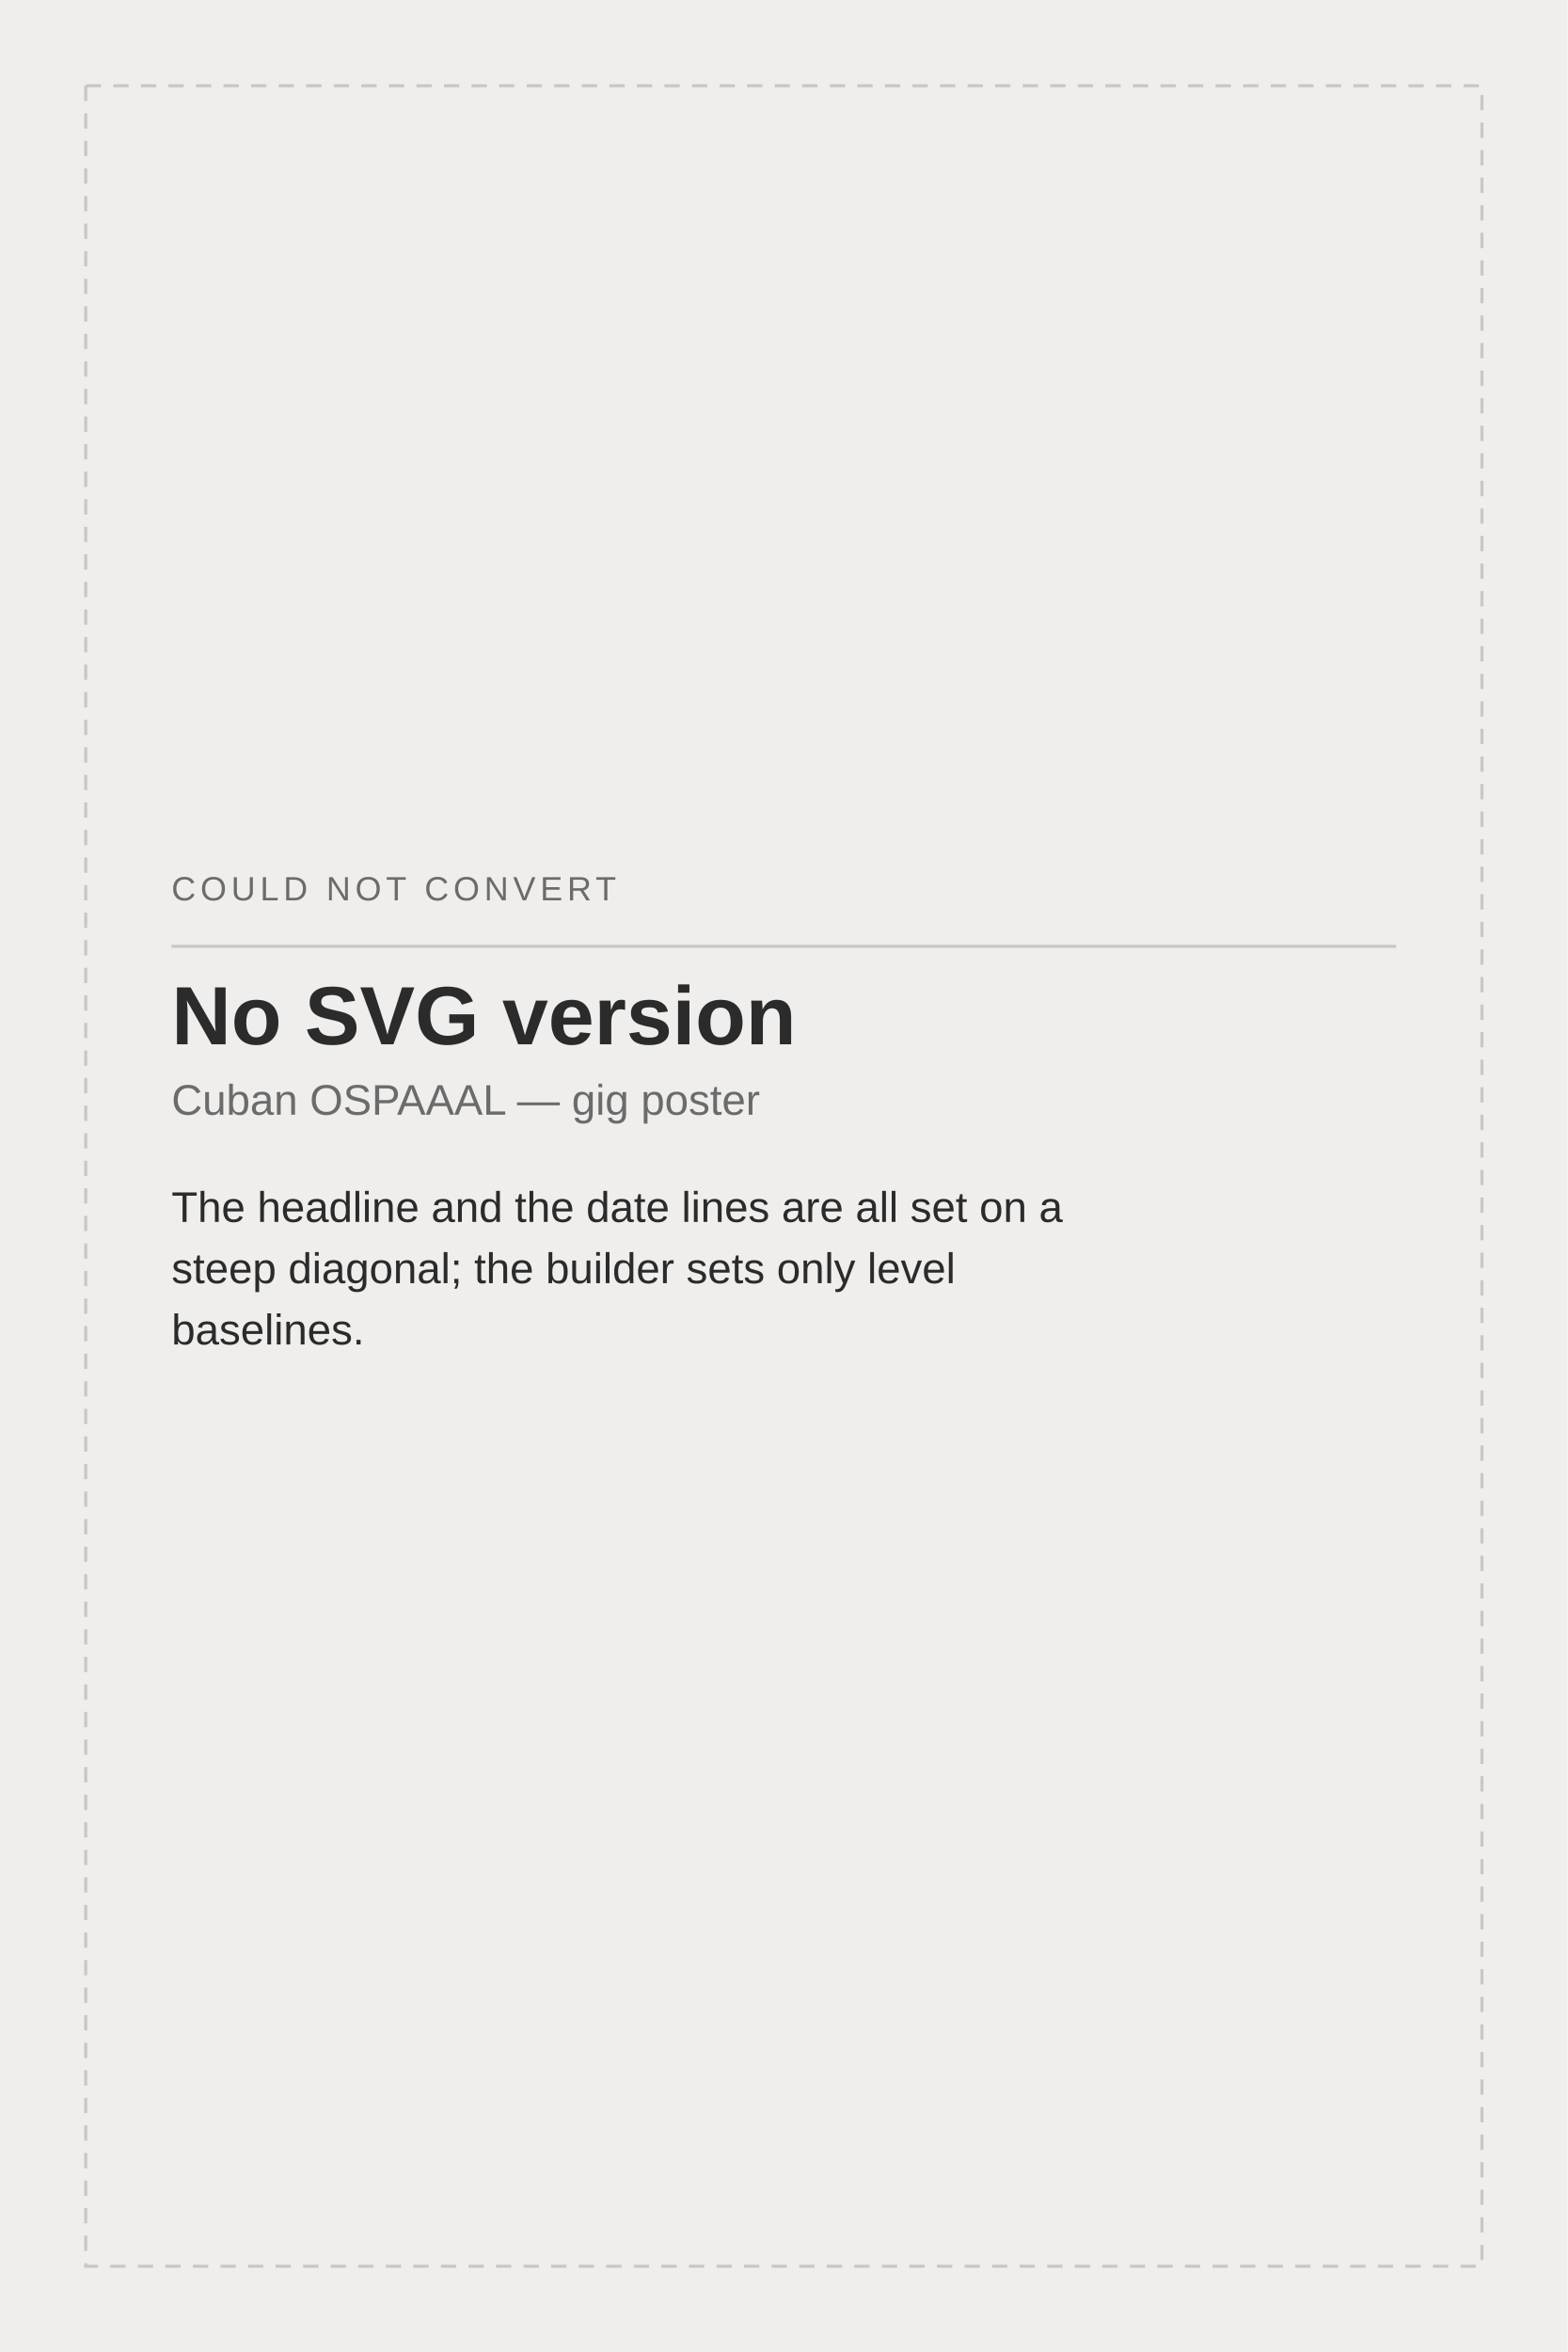
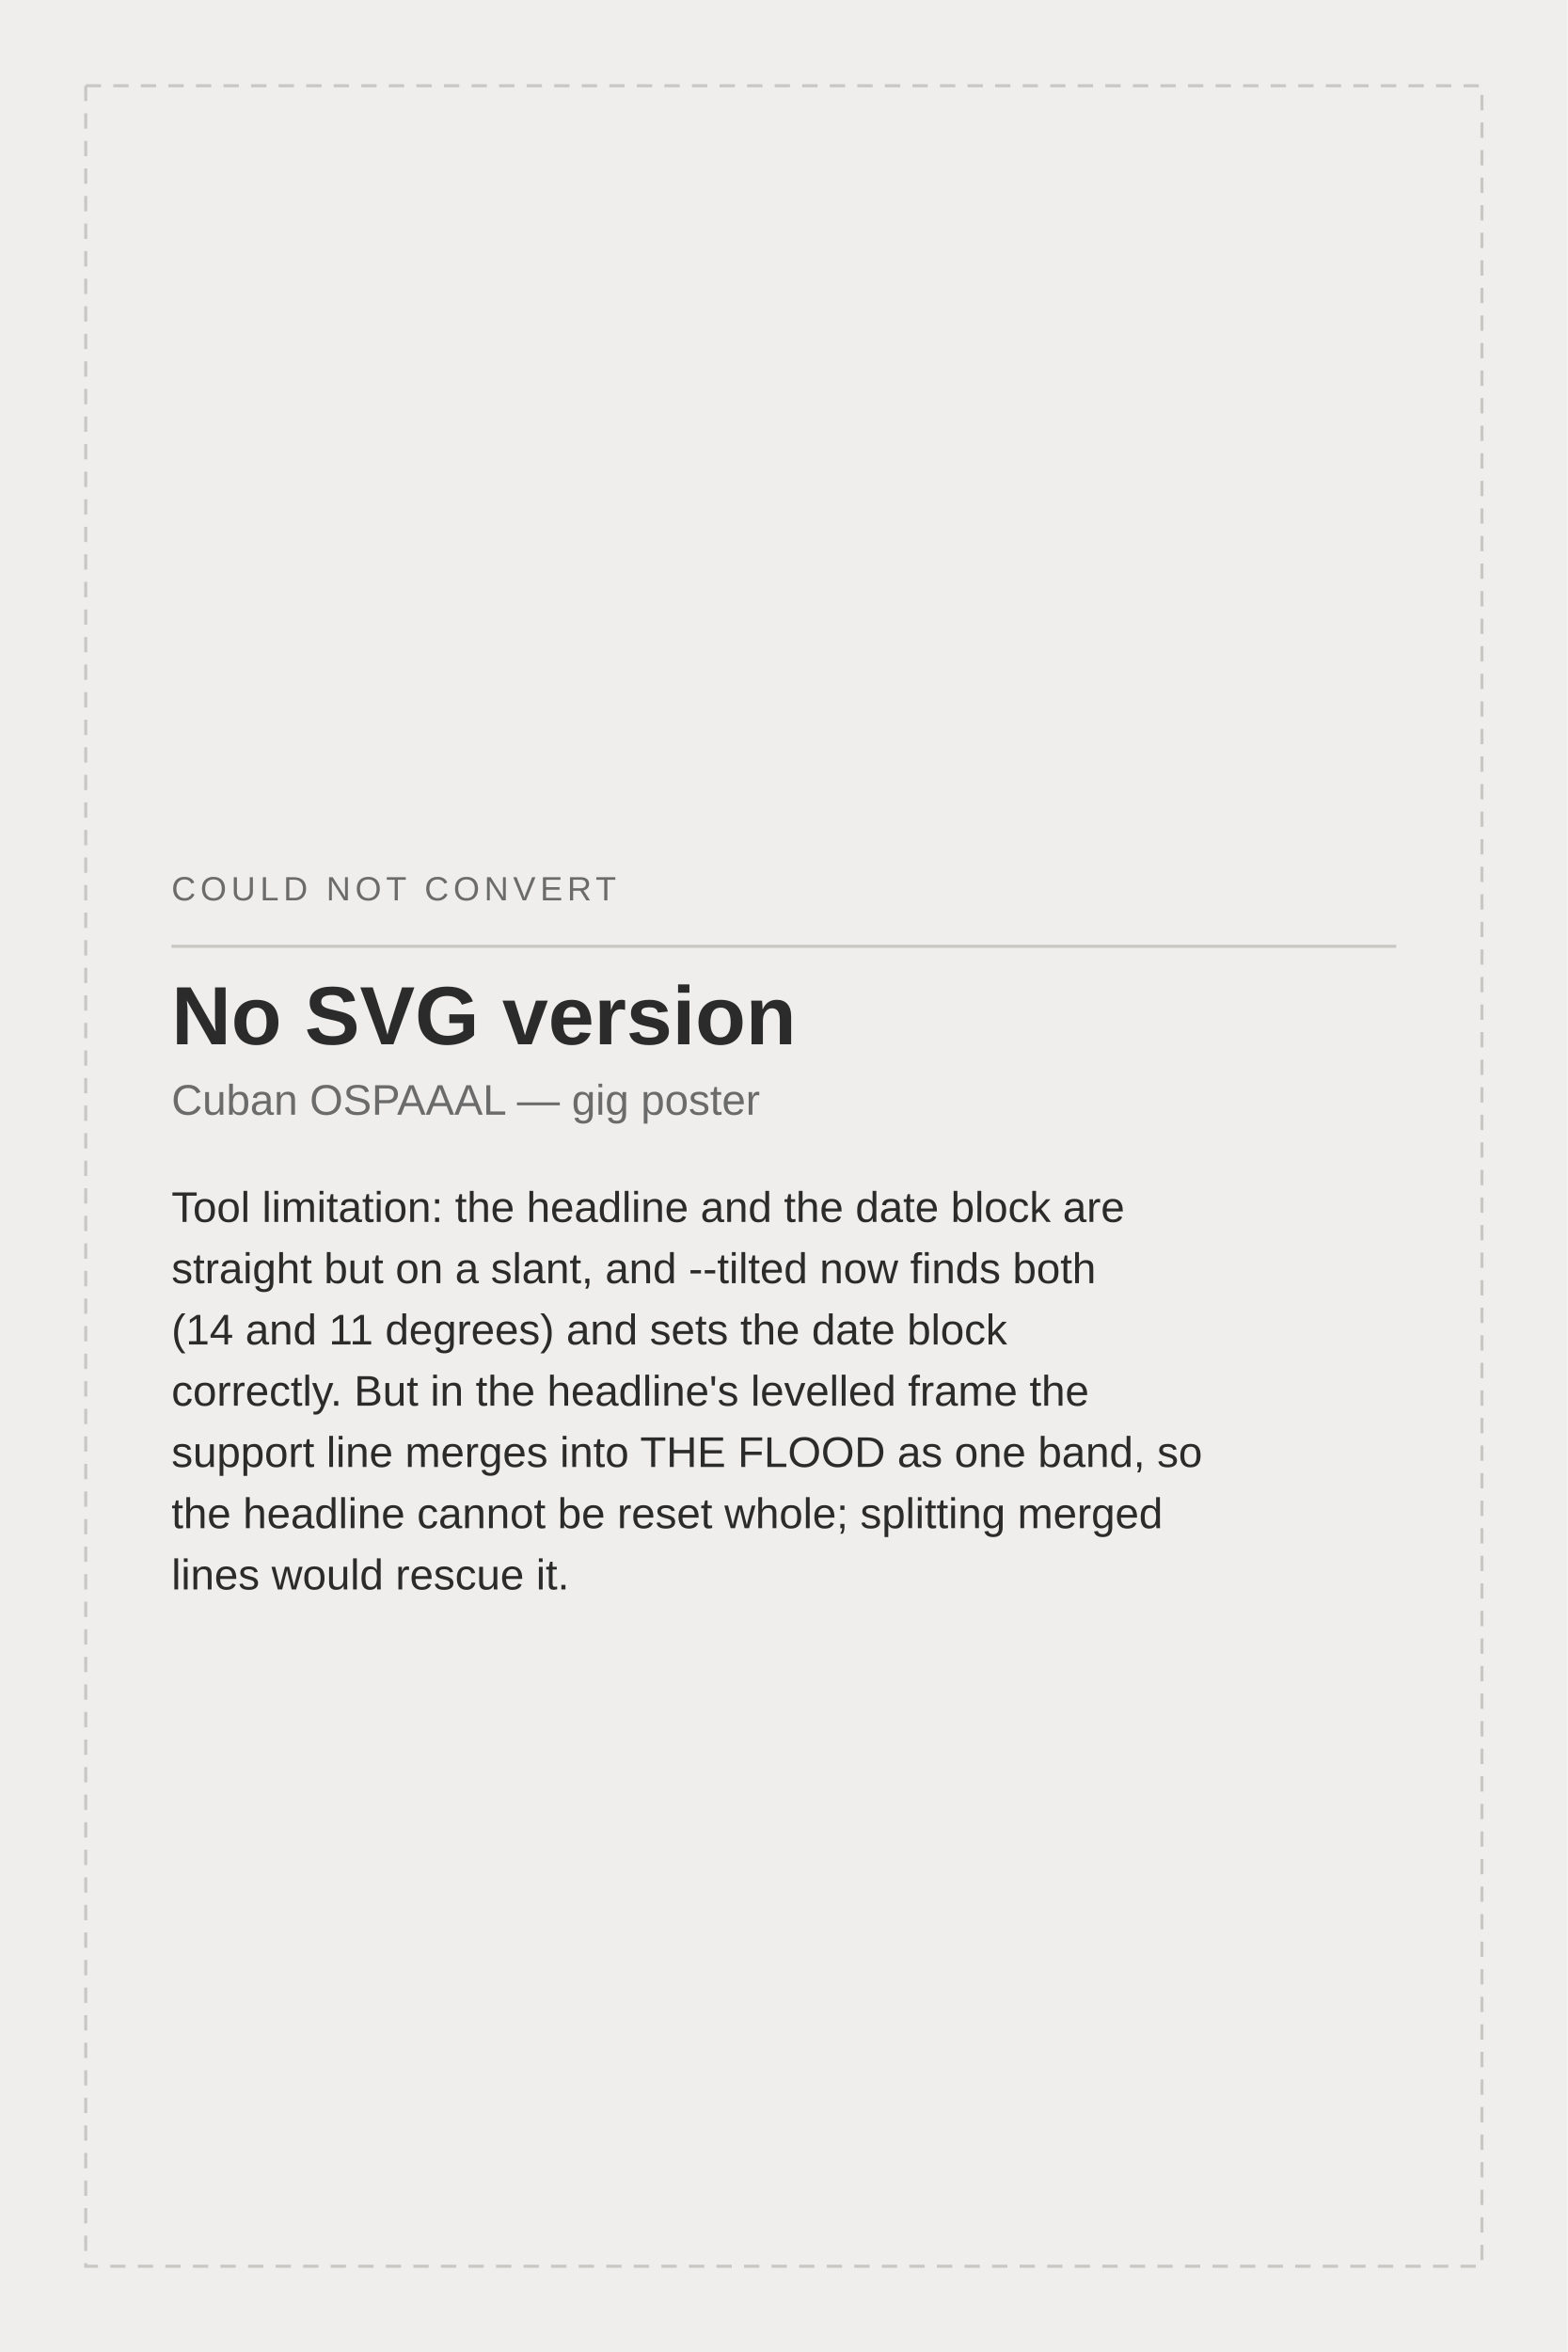
- <svg xmlns="http://www.w3.org/2000/svg" width="1024" height="1536" viewBox="0 0 1024 1536" role="img" aria-label="Not converted to SVG. The headline and the date lines are all set on a steep diagonal; the builder sets only level baselines.">
+ <svg xmlns="http://www.w3.org/2000/svg" width="1024" height="1536" viewBox="0 0 1024 1536" role="img" aria-label="Not converted to SVG. Tool limitation: the headline and the date block are straight but on a slant, and --tilted now finds both (14 and 11 degrees) and sets the date block correctly. But in the headline's levelled frame the support line merges into THE FLOOD as one band, so the headline cannot be reset whole; splitting merged lines would rescue it.">
  <style type="text/css">
    text { font-family: ui-sans-serif, system-ui, -apple-system, "Helvetica Neue",
            Arial, sans-serif; fill: #2B2B2B; }
    .label  { font-size: 22px; letter-spacing: 3px; fill: #6B6B6B; }
    .head   { font-size: 54px; font-weight: 700; }
    .subject{ font-size: 28px; fill: #6B6B6B; }
    .reason { font-size: 28px; line-height: 40px; }
  </style>
  <rect width="1024" height="1536" fill="#EFEEEC" />
  <rect x="56" y="56" width="912" height="1424" fill="none" stroke="#C9C7C3" stroke-width="2" stroke-dasharray="10 8" />
  <text class="label" x="112" y="588">COULD NOT CONVERT</text>
  <line x1="112" y1="618" x2="912" y2="618" stroke="#C9C7C3" stroke-width="2" />
  <text class="head" x="112" y="682">No SVG version</text>
  <text class="subject" x="112" y="728">Cuban OSPAAAL — gig poster</text>
  <text class="reason" x="112" y="798">
-     <tspan x="112" dy="0">The headline and the date lines are all set on a</tspan>
-     <tspan x="112" dy="40">steep diagonal; the builder sets only level</tspan>
-     <tspan x="112" dy="40">baselines.</tspan>
+     <tspan x="112" dy="0">Tool limitation: the headline and the date block are</tspan>
+     <tspan x="112" dy="40">straight but on a slant, and --tilted now finds both</tspan>
+     <tspan x="112" dy="40">(14 and 11 degrees) and sets the date block</tspan>
+     <tspan x="112" dy="40">correctly. But in the headline's levelled frame the</tspan>
+     <tspan x="112" dy="40">support line merges into THE FLOOD as one band, so</tspan>
+     <tspan x="112" dy="40">the headline cannot be reset whole; splitting merged</tspan>
+     <tspan x="112" dy="40">lines would rescue it.</tspan>
  </text>
</svg>
